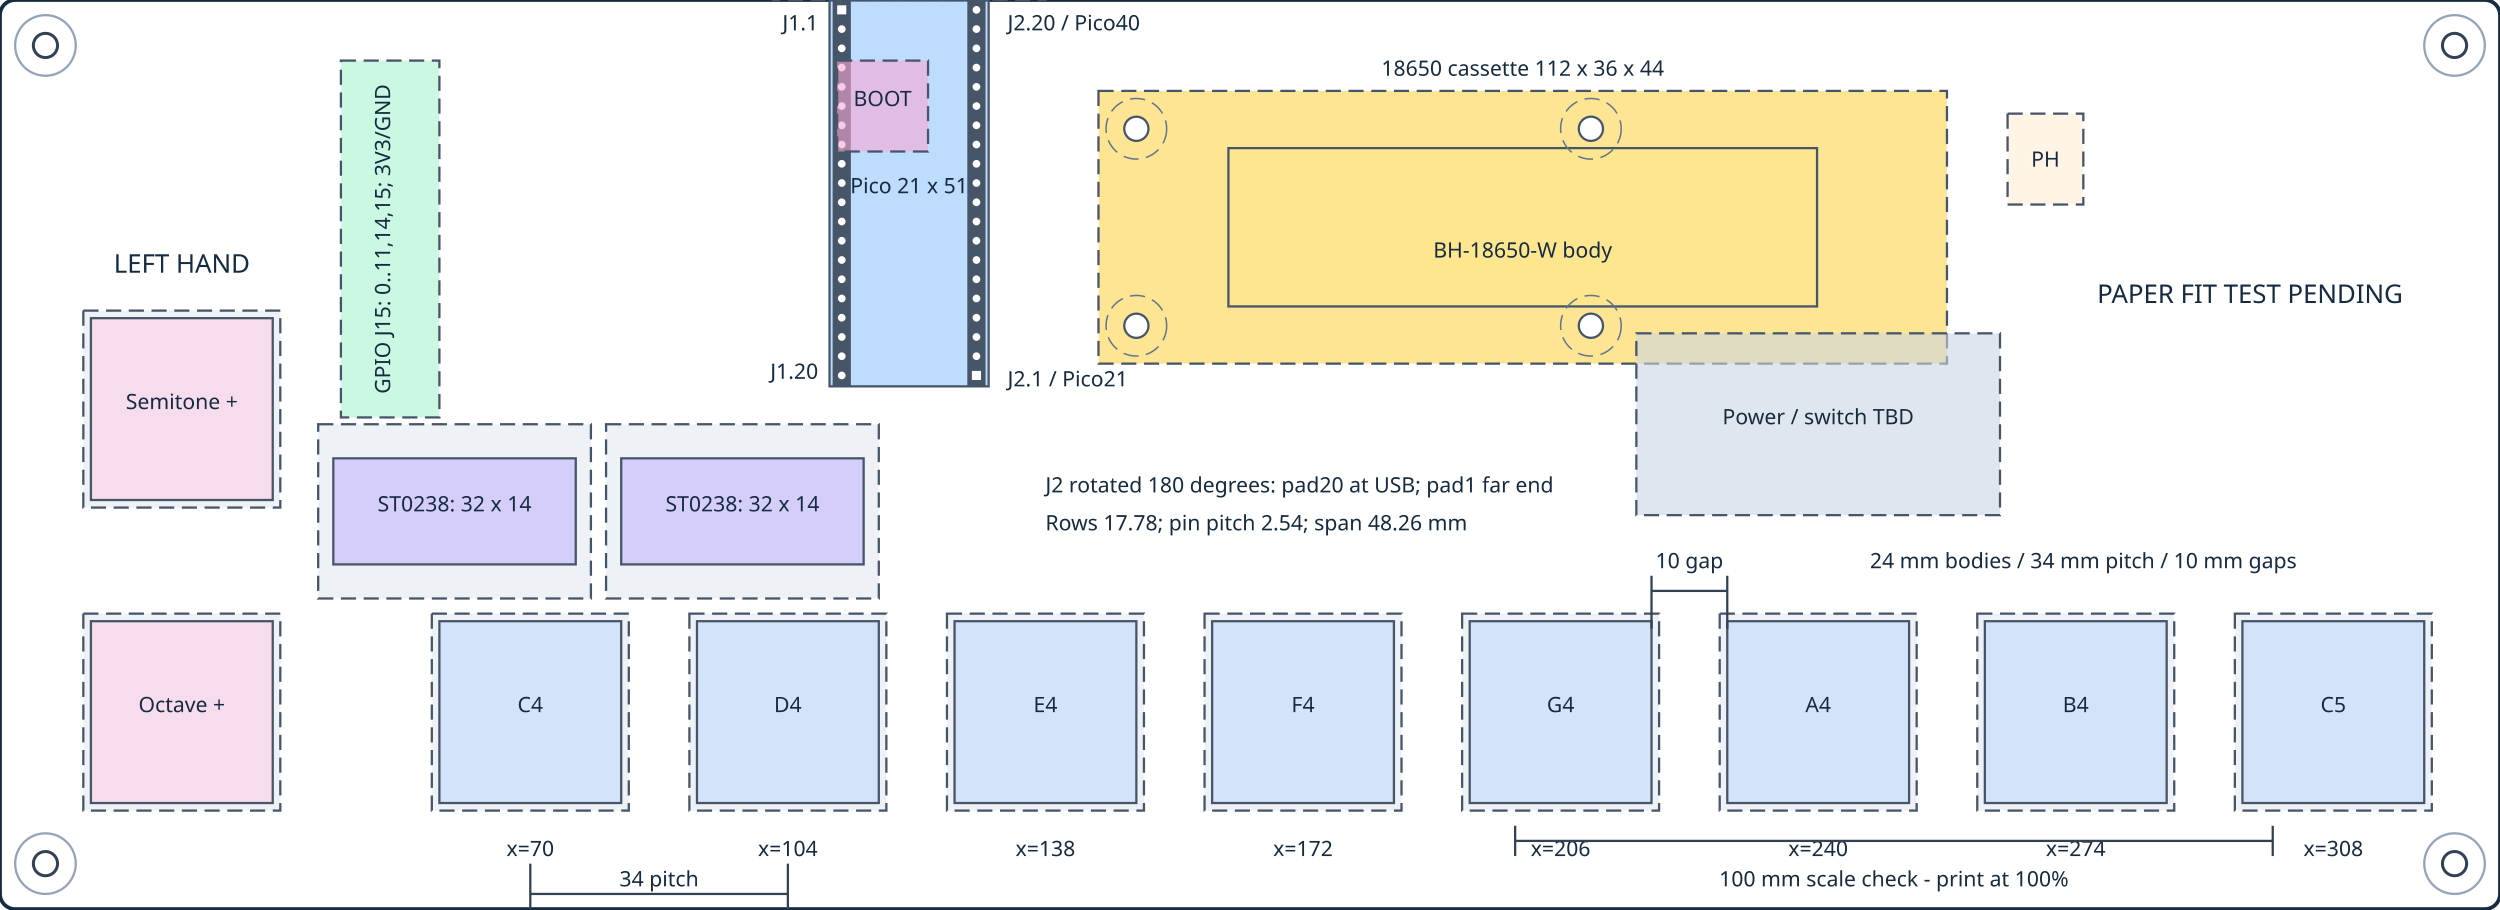
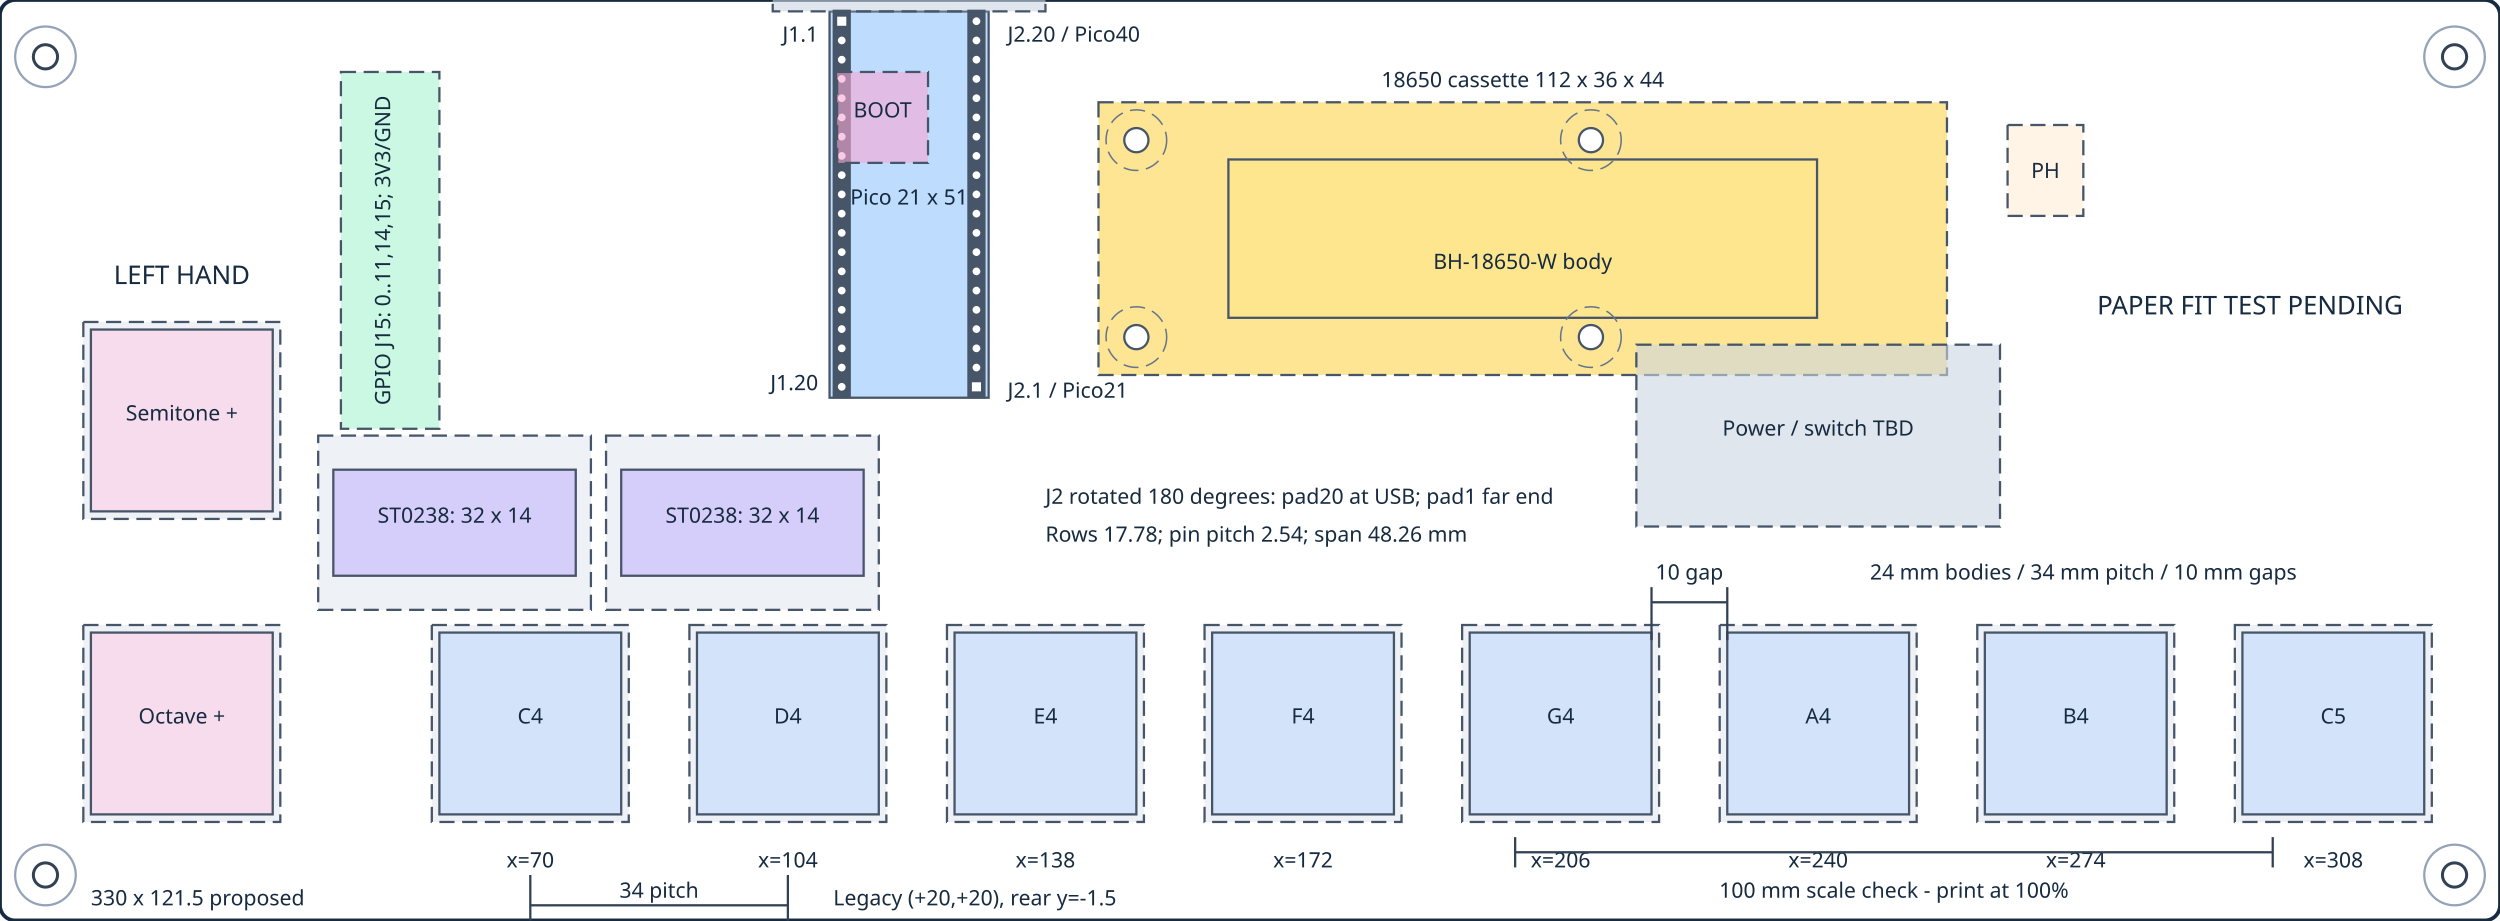
- <svg xmlns="http://www.w3.org/2000/svg" width="330mm" height="120mm" viewBox="0 0 330 120">
+ <svg xmlns="http://www.w3.org/2000/svg" width="330mm" height="121.5mm" viewBox="0 -1.5 330 121.5">
  <style>text{font:3.4px sans-serif;fill:#172b40}.small{font-size:2.8px}.title{font-size:5px;font-weight:bold}.dim{stroke:#334155;stroke-width:.3}.assumed{stroke-dasharray:2 1}</style>
  <rect x="-12" y="-37" width="358" height="177" fill="#f8fafc" />
  <text x="0" y="-30" class="title">Make Music: wider mechanical reservation plan</text>
-   <text x="0" y="-24">330 x 120 assumed. 24 mm note bodies + 10 mm gaps = 34 mm pitch. Paper fit test PENDING.</text>
-   <text x="0" y="-18" class="small">Top view: origin rear-left; x right, y front. Dashed = reservations; blue = 24 mm touch bodies; purple = selected 32 x 14 mm buzzer bodies.</text>
-   <rect width="330" height="120" rx="2" fill="white" stroke="#172b40" stroke-width=".5" />
+   <text x="0" y="-24">330 x 121.5 proposed; native parts fixed. 24 mm note bodies + 10 mm gaps = 34 mm pitch. Paper fit test PENDING.</text>
+   <text x="0" y="-18" class="small">Legacy service datum (+20,+20); new rear y=-1.5. Physical upper-left native (20,18.5). Dashed = reservations; blue = 24 mm touch bodies; purple = selected 32 x 14 mm buzzer bodies.</text>
+   <rect x="0" y="-1.5" width="330" height="121.5" rx="2" fill="white" stroke="#172b40" stroke-width=".5" />
  <rect x="145" y="12" width="112" height="36" fill="#fcd34d" fill-opacity=".6" stroke="#475569" stroke-width=".3" class="assumed" />
  <rect x="162.15" y="19.55" width="77.7" height="20.9" fill="#fde68a" fill-opacity=".6" stroke="#475569" stroke-width=".3" class="" />
  <text x="201" y="34" text-anchor="middle" class="small">BH-18650-W body</text>
  <text x="201" y="10" text-anchor="middle" class="small">18650 cassette 112 x 36 x 44</text>
  <rect x="265" y="15" width="10" height="12" fill="#ffedd5" fill-opacity=".6" stroke="#475569" stroke-width=".3" class="assumed" />
  <text x="270" y="22" text-anchor="middle" class="small">PH</text>
  <circle cx="150" cy="17" r="4" fill="none" stroke="#64748b" stroke-width=".2" class="assumed" />
  <circle cx="150" cy="17" r="1.6" fill="white" stroke="#475569" stroke-width=".3" />
  <circle cx="210" cy="17" r="4" fill="none" stroke="#64748b" stroke-width=".2" class="assumed" />
  <circle cx="210" cy="17" r="1.6" fill="white" stroke="#475569" stroke-width=".3" />
  <circle cx="150" cy="43" r="4" fill="none" stroke="#64748b" stroke-width=".2" class="assumed" />
  <circle cx="150" cy="43" r="1.6" fill="white" stroke="#475569" stroke-width=".3" />
  <circle cx="210" cy="43" r="4" fill="none" stroke="#64748b" stroke-width=".2" class="assumed" />
  <circle cx="210" cy="43" r="1.6" fill="white" stroke="#475569" stroke-width=".3" />
  <rect x="45" y="8" width="13" height="47.1" fill="#a7f3d0" fill-opacity=".6" stroke="#475569" stroke-width=".3" class="assumed" />
  <text x="51.5" y="31.55" text-anchor="middle" class="small" transform="rotate(-90 51.5 31.55)">GPIO J15: 0..11,14,15; 3V3/GND</text>
  <rect x="109.5" y="0" width="21" height="51" fill="#93c5fd" fill-opacity=".6" stroke="#475569" stroke-width=".3" class="" />
  <text x="120.0" y="25.5" text-anchor="middle" class="small">Pico 21 x 51</text>
  <rect x="102" y="-13" width="36" height="13" fill="#cbd5e1" fill-opacity=".6" stroke="#475569" stroke-width=".3" class="assumed" />
  <text x="120.0" y="-6.5" text-anchor="middle" class="small">USB approach</text>
  <text x="139" y="-6" class="small">36 x 25 region y=-25..0 (part shown)</text>
  <rect x="109.905" y="-.225" width="2.41" height="51.31" fill="#475569" />
  <rect x="127.685" y="-.225" width="2.41" height="51.31" fill="#475569" />
  <rect x="110.51" y="0.7" width="1.2" height="1.2" fill="white" />
  <circle cx="111.11" cy="3.84" r=".51" fill="white" />
  <circle cx="111.11" cy="6.38" r=".51" fill="white" />
  <circle cx="111.11" cy="8.92" r=".51" fill="white" />
  <circle cx="111.11" cy="11.46" r=".51" fill="white" />
  <circle cx="111.11" cy="14.0" r=".51" fill="white" />
  <circle cx="111.11" cy="16.54" r=".51" fill="white" />
  <circle cx="111.11" cy="19.08" r=".51" fill="white" />
  <circle cx="111.11" cy="21.62" r=".51" fill="white" />
  <circle cx="111.11" cy="24.16" r=".51" fill="white" />
  <circle cx="111.11" cy="26.7" r=".51" fill="white" />
  <circle cx="111.11" cy="29.24" r=".51" fill="white" />
  <circle cx="111.11" cy="31.78" r=".51" fill="white" />
  <circle cx="111.11" cy="34.32" r=".51" fill="white" />
  <circle cx="111.11" cy="36.86" r=".51" fill="white" />
  <circle cx="111.11" cy="39.4" r=".51" fill="white" />
  <circle cx="111.11" cy="41.94" r=".51" fill="white" />
  <circle cx="111.11" cy="44.48" r=".51" fill="white" />
  <circle cx="111.11" cy="47.02" r=".51" fill="white" />
  <circle cx="111.11" cy="49.56" r=".51" fill="white" />
  <rect x="128.29" y="48.96" width="1.2" height="1.2" fill="white" />
  <circle cx="128.89" cy="47.02" r=".51" fill="white" />
  <circle cx="128.89" cy="44.48" r=".51" fill="white" />
  <circle cx="128.89" cy="41.94" r=".51" fill="white" />
  <circle cx="128.89" cy="39.4" r=".51" fill="white" />
  <circle cx="128.89" cy="36.86" r=".51" fill="white" />
  <circle cx="128.89" cy="34.32" r=".51" fill="white" />
  <circle cx="128.89" cy="31.78" r=".51" fill="white" />
  <circle cx="128.89" cy="29.24" r=".51" fill="white" />
  <circle cx="128.89" cy="26.7" r=".51" fill="white" />
  <circle cx="128.89" cy="24.16" r=".51" fill="white" />
  <circle cx="128.89" cy="21.62" r=".51" fill="white" />
  <circle cx="128.89" cy="19.08" r=".51" fill="white" />
  <circle cx="128.89" cy="16.54" r=".51" fill="white" />
  <circle cx="128.89" cy="14.0" r=".51" fill="white" />
  <circle cx="128.89" cy="11.46" r=".51" fill="white" />
  <circle cx="128.89" cy="8.92" r=".51" fill="white" />
  <circle cx="128.89" cy="6.38" r=".51" fill="white" />
  <circle cx="128.89" cy="3.84" r=".51" fill="white" />
  <circle cx="128.89" cy="1.3" r=".51" fill="white" />
  <text x="108" y="4" text-anchor="end" class="small">J1.1</text>
  <text x="133" y="4" class="small">J2.20 / Pico40</text>
  <text x="108" y="50" text-anchor="end" class="small">J1.20</text>
  <text x="133" y="51" class="small">J2.1 / Pico21</text>
  <rect x="110.5" y="8" width="12" height="12" fill="#f9a8d4" fill-opacity=".6" stroke="#475569" stroke-width=".3" class="assumed" />
  <text x="116.5" y="14.0" text-anchor="middle" class="small">BOOT</text>
  <rect x="42" y="56" width="36" height="23" fill="#e2e8f0" fill-opacity=".6" stroke="#475569" stroke-width=".3" class="assumed" />
  <rect x="44" y="60.5" width="32" height="14" fill="#c4b5fd" fill-opacity=".6" stroke="#475569" stroke-width=".3" class="" />
  <text x="60.0" y="67.5" text-anchor="middle" class="small">ST0238: 32 x 14</text>
  <rect x="80" y="56" width="36" height="23" fill="#e2e8f0" fill-opacity=".6" stroke="#475569" stroke-width=".3" class="assumed" />
  <rect x="82" y="60.5" width="32" height="14" fill="#c4b5fd" fill-opacity=".6" stroke="#475569" stroke-width=".3" class="" />
  <text x="98.0" y="67.5" text-anchor="middle" class="small">ST0238: 32 x 14</text>
  <rect x="216" y="44" width="48" height="24" fill="#cbd5e1" fill-opacity=".6" stroke="#475569" stroke-width=".3" class="assumed" />
  <text x="240.0" y="56.0" text-anchor="middle" class="small">Power / switch TBD</text>
  <text x="138" y="65" class="small">J2 rotated 180 degrees: pad20 at USB; pad1 far end</text>
  <text x="138" y="70" class="small">Rows 17.78; pin pitch 2.54; span 48.26 mm</text>
  <rect x="57" y="81" width="26" height="26" fill="#e2e8f0" fill-opacity=".6" stroke="#475569" stroke-width=".3" class="assumed" />
  <rect x="58" y="82" width="24" height="24" fill="#bfdbfe" fill-opacity=".6" stroke="#475569" stroke-width=".3" class="" />
  <text x="70.0" y="94.0" text-anchor="middle" class="small">C4</text>
  <text x="70" y="113" text-anchor="middle" class="small">x=70</text>
  <rect x="91" y="81" width="26" height="26" fill="#e2e8f0" fill-opacity=".6" stroke="#475569" stroke-width=".3" class="assumed" />
  <rect x="92" y="82" width="24" height="24" fill="#bfdbfe" fill-opacity=".6" stroke="#475569" stroke-width=".3" class="" />
  <text x="104.0" y="94.0" text-anchor="middle" class="small">D4</text>
  <text x="104" y="113" text-anchor="middle" class="small">x=104</text>
  <rect x="125" y="81" width="26" height="26" fill="#e2e8f0" fill-opacity=".6" stroke="#475569" stroke-width=".3" class="assumed" />
  <rect x="126" y="82" width="24" height="24" fill="#bfdbfe" fill-opacity=".6" stroke="#475569" stroke-width=".3" class="" />
  <text x="138.0" y="94.0" text-anchor="middle" class="small">E4</text>
  <text x="138" y="113" text-anchor="middle" class="small">x=138</text>
  <rect x="159" y="81" width="26" height="26" fill="#e2e8f0" fill-opacity=".6" stroke="#475569" stroke-width=".3" class="assumed" />
  <rect x="160" y="82" width="24" height="24" fill="#bfdbfe" fill-opacity=".6" stroke="#475569" stroke-width=".3" class="" />
  <text x="172.0" y="94.0" text-anchor="middle" class="small">F4</text>
  <text x="172" y="113" text-anchor="middle" class="small">x=172</text>
  <rect x="193" y="81" width="26" height="26" fill="#e2e8f0" fill-opacity=".6" stroke="#475569" stroke-width=".3" class="assumed" />
  <rect x="194" y="82" width="24" height="24" fill="#bfdbfe" fill-opacity=".6" stroke="#475569" stroke-width=".3" class="" />
  <text x="206.0" y="94.0" text-anchor="middle" class="small">G4</text>
  <text x="206" y="113" text-anchor="middle" class="small">x=206</text>
  <rect x="227" y="81" width="26" height="26" fill="#e2e8f0" fill-opacity=".6" stroke="#475569" stroke-width=".3" class="assumed" />
  <rect x="228" y="82" width="24" height="24" fill="#bfdbfe" fill-opacity=".6" stroke="#475569" stroke-width=".3" class="" />
  <text x="240.0" y="94.0" text-anchor="middle" class="small">A4</text>
  <text x="240" y="113" text-anchor="middle" class="small">x=240</text>
  <rect x="261" y="81" width="26" height="26" fill="#e2e8f0" fill-opacity=".6" stroke="#475569" stroke-width=".3" class="assumed" />
  <rect x="262" y="82" width="24" height="24" fill="#bfdbfe" fill-opacity=".6" stroke="#475569" stroke-width=".3" class="" />
  <text x="274.0" y="94.0" text-anchor="middle" class="small">B4</text>
  <text x="274" y="113" text-anchor="middle" class="small">x=274</text>
  <rect x="295" y="81" width="26" height="26" fill="#e2e8f0" fill-opacity=".6" stroke="#475569" stroke-width=".3" class="assumed" />
  <rect x="296" y="82" width="24" height="24" fill="#bfdbfe" fill-opacity=".6" stroke="#475569" stroke-width=".3" class="" />
  <text x="308.0" y="94.0" text-anchor="middle" class="small">C5</text>
  <text x="308" y="113" text-anchor="middle" class="small">x=308</text>
  <rect x="11" y="41" width="26" height="26" fill="#e2e8f0" fill-opacity=".6" stroke="#475569" stroke-width=".3" class="assumed" />
  <rect x="12" y="42" width="24" height="24" fill="#fbcfe8" fill-opacity=".6" stroke="#475569" stroke-width=".3" class="" />
  <text x="24.0" y="54.0" text-anchor="middle" class="small">Semitone +</text>
  <rect x="11" y="81" width="26" height="26" fill="#e2e8f0" fill-opacity=".6" stroke="#475569" stroke-width=".3" class="assumed" />
  <rect x="12" y="82" width="24" height="24" fill="#fbcfe8" fill-opacity=".6" stroke="#475569" stroke-width=".3" class="" />
  <text x="24.0" y="94.0" text-anchor="middle" class="small">Octave +</text>
  <text x="24" y="36" text-anchor="middle">LEFT HAND</text>
  <circle cx="6" cy="6" r="4" fill="none" stroke="#94a3b8" stroke-width=".3" />
  <circle cx="6" cy="6" r="1.6" fill="white" stroke="#334155" stroke-width=".4" />
  <circle cx="324" cy="6" r="4" fill="none" stroke="#94a3b8" stroke-width=".3" />
  <circle cx="324" cy="6" r="1.6" fill="white" stroke="#334155" stroke-width=".4" />
  <circle cx="6" cy="114" r="4" fill="none" stroke="#94a3b8" stroke-width=".3" />
  <circle cx="6" cy="114" r="1.6" fill="white" stroke="#334155" stroke-width=".4" />
  <circle cx="324" cy="114" r="4" fill="none" stroke="#94a3b8" stroke-width=".3" />
  <circle cx="324" cy="114" r="1.6" fill="white" stroke="#334155" stroke-width=".4" />
  <path d="M0 122v5 M330 122v5 M0 125H330" class="dim" fill="none" />
  <text x="165" y="124" text-anchor="middle">330 assumed</text>
-   <path d="M332 0h8 M332 120h8 M337 0v120" class="dim" fill="none" />
-   <text x="340" y="60" transform="rotate(90 340 60)" text-anchor="middle">120 assumed</text>
+   <path d="M332 -1.5h8 M332 120h8 M337 -1.5v121.5" class="dim" fill="none" />
+   <text x="340" y="60" transform="rotate(90 340 60)" text-anchor="middle">121.5 proposed</text>
  <path d="M218 83v-7 M228 83v-7 M218 78H228" class="dim" fill="none" />
  <text x="223" y="75" text-anchor="middle" class="small">10 gap</text>
  <path d="M70 114v6 M104 114v6 M70 118H104" class="dim" fill="none" />
  <text x="87" y="117" text-anchor="middle" class="small">34 pitch</text>
-   <text x="0" y="134" class="small">18650 proposal: four cassette mounts retained; H1 +40 mm right pending PM. Cell fit/platform/CAD/load gates open; feet &gt;=47.</text>
+   <text x="0" y="134" class="small">18650 proposal: four cassette mounts retained; H1 +40 mm: root 806457b held export. Cell fit/platform/CAD/load gates open; feet &gt;=47.</text>
  <path d="M200 109v4 M300 109v4 M200 111H300" class="dim" fill="none" />
  <text x="250" y="117" text-anchor="middle" class="small">100 mm scale check - print at 100%</text>
  <text x="297" y="40" text-anchor="middle">PAPER FIT TEST PENDING</text>
  <text x="275" y="75" text-anchor="middle" class="small">24 mm bodies / 34 mm pitch / 10 mm gaps</text>
+   <text x="12" y="118" class="small">330 x 121.5 proposed</text>
+   <text x="110" y="118" class="small">Legacy (+20,+20), rear y=-1.5</text>
</svg>
